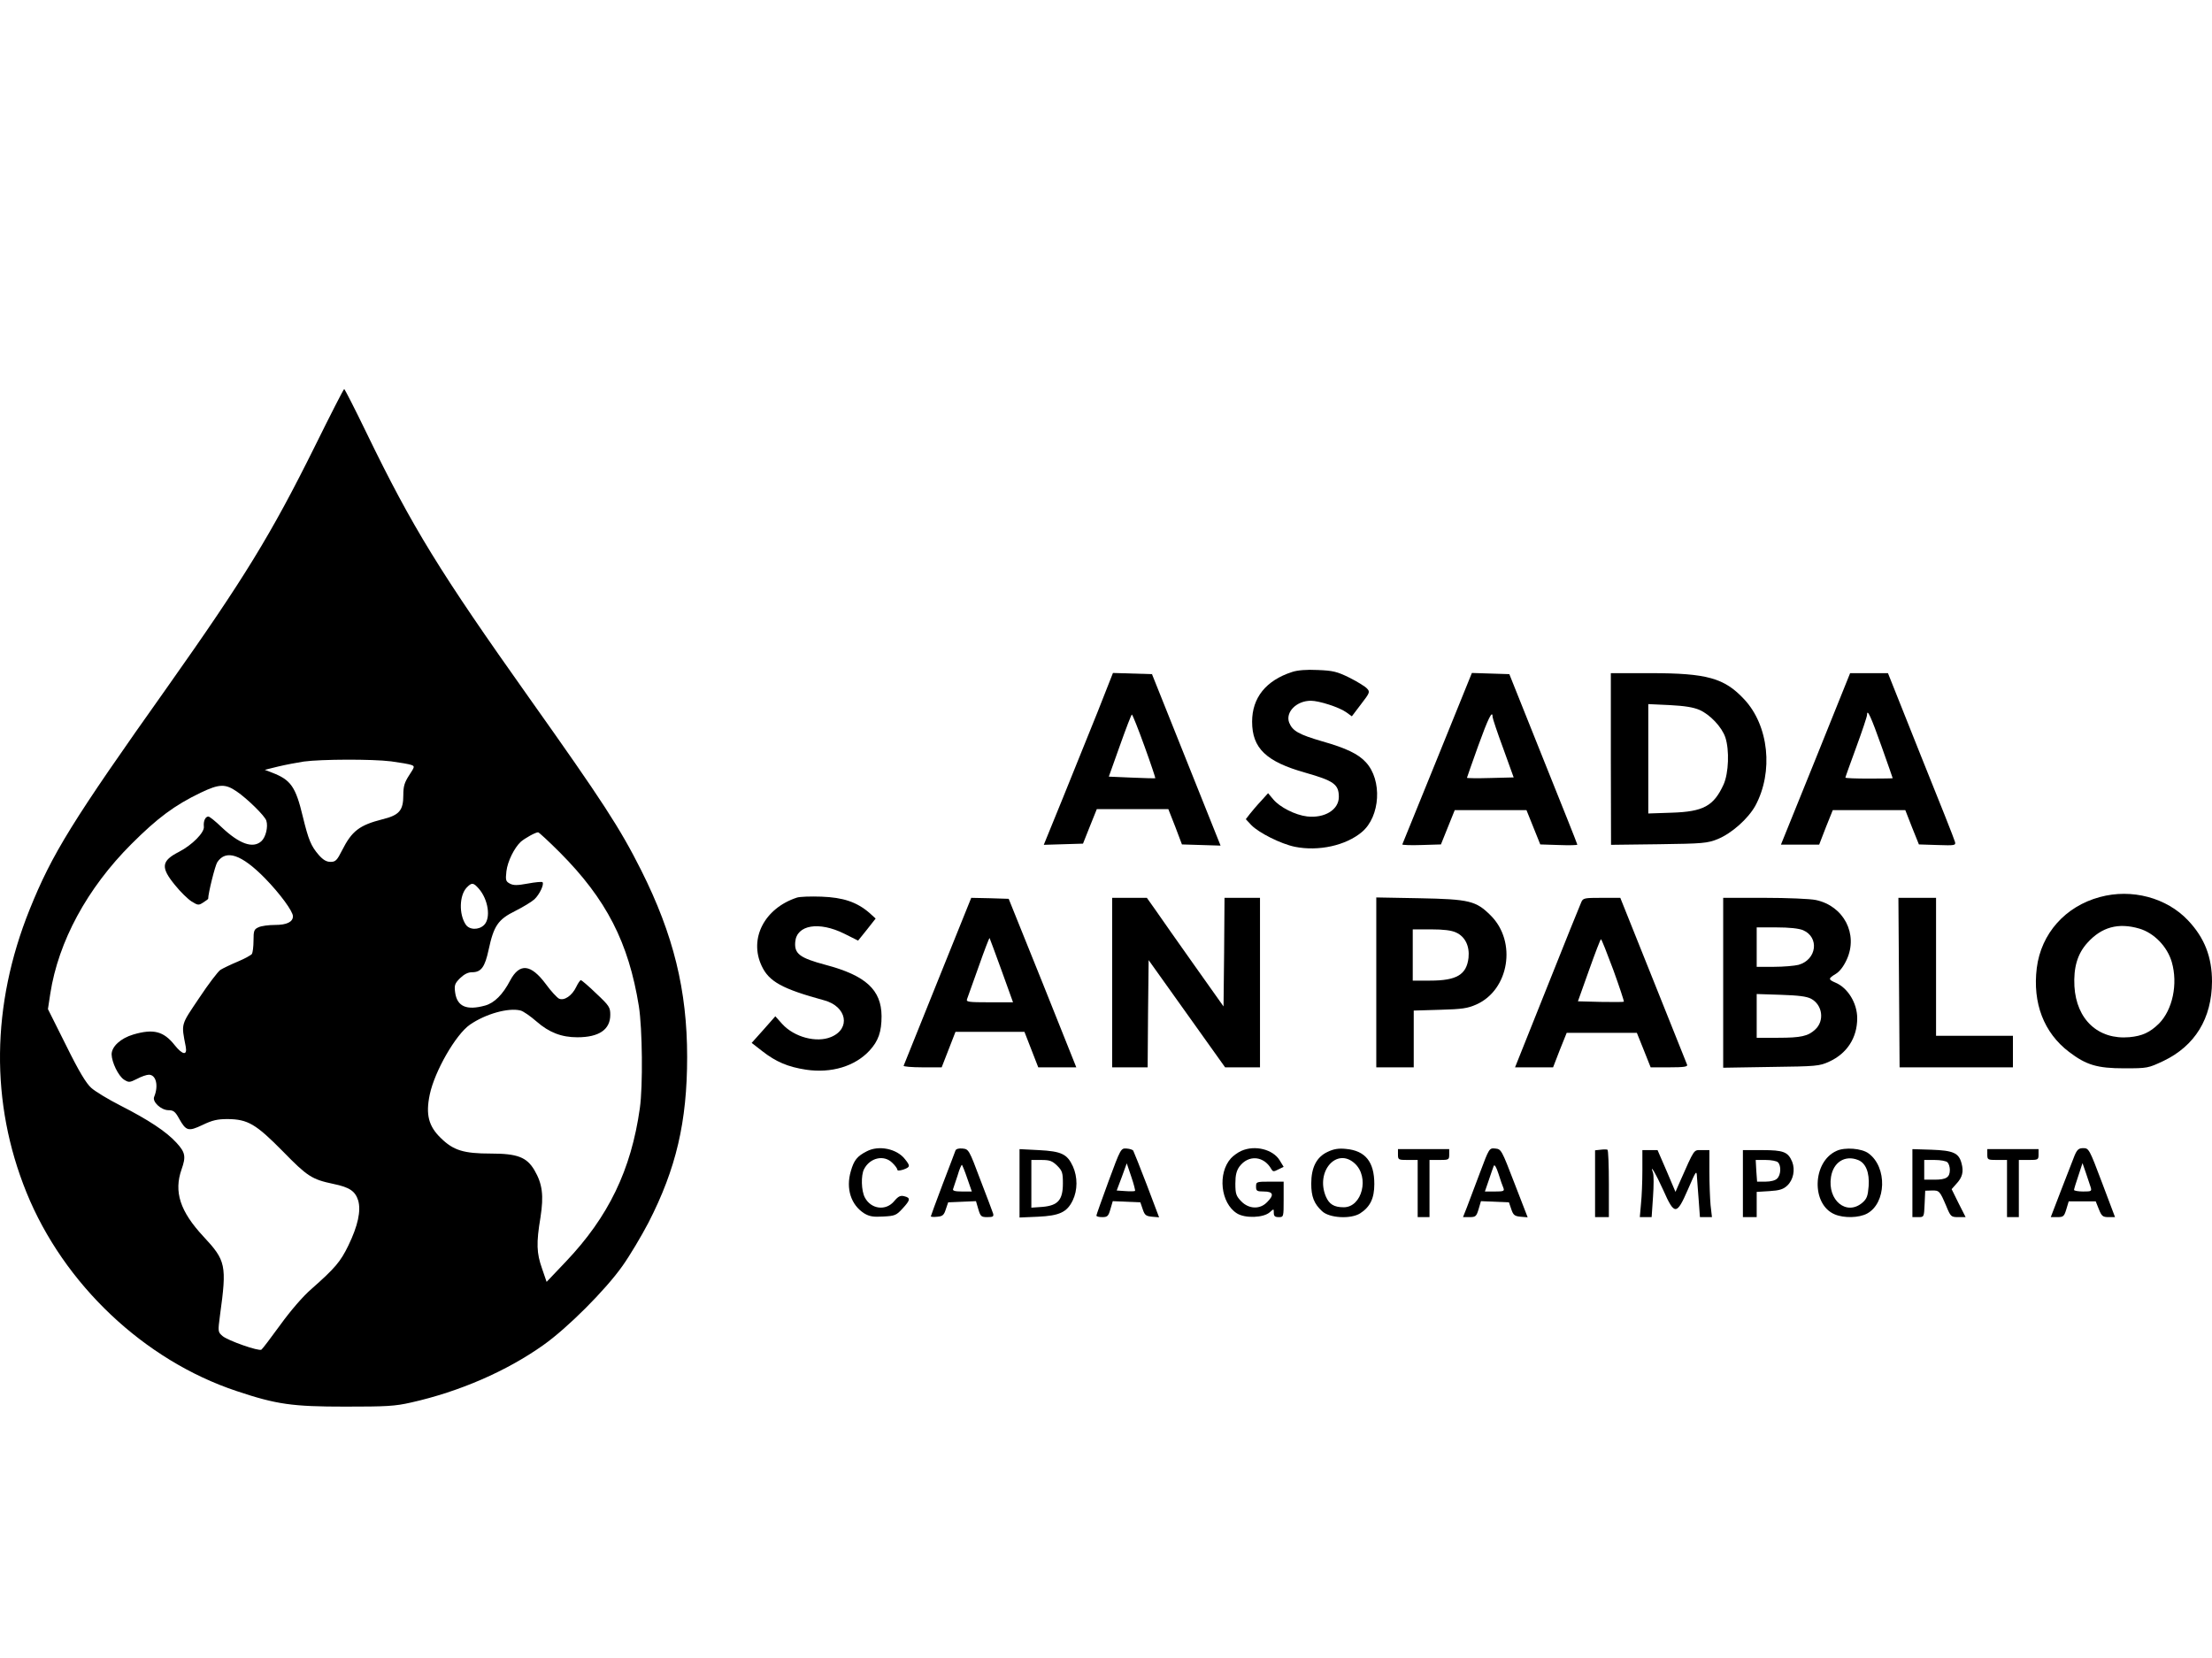
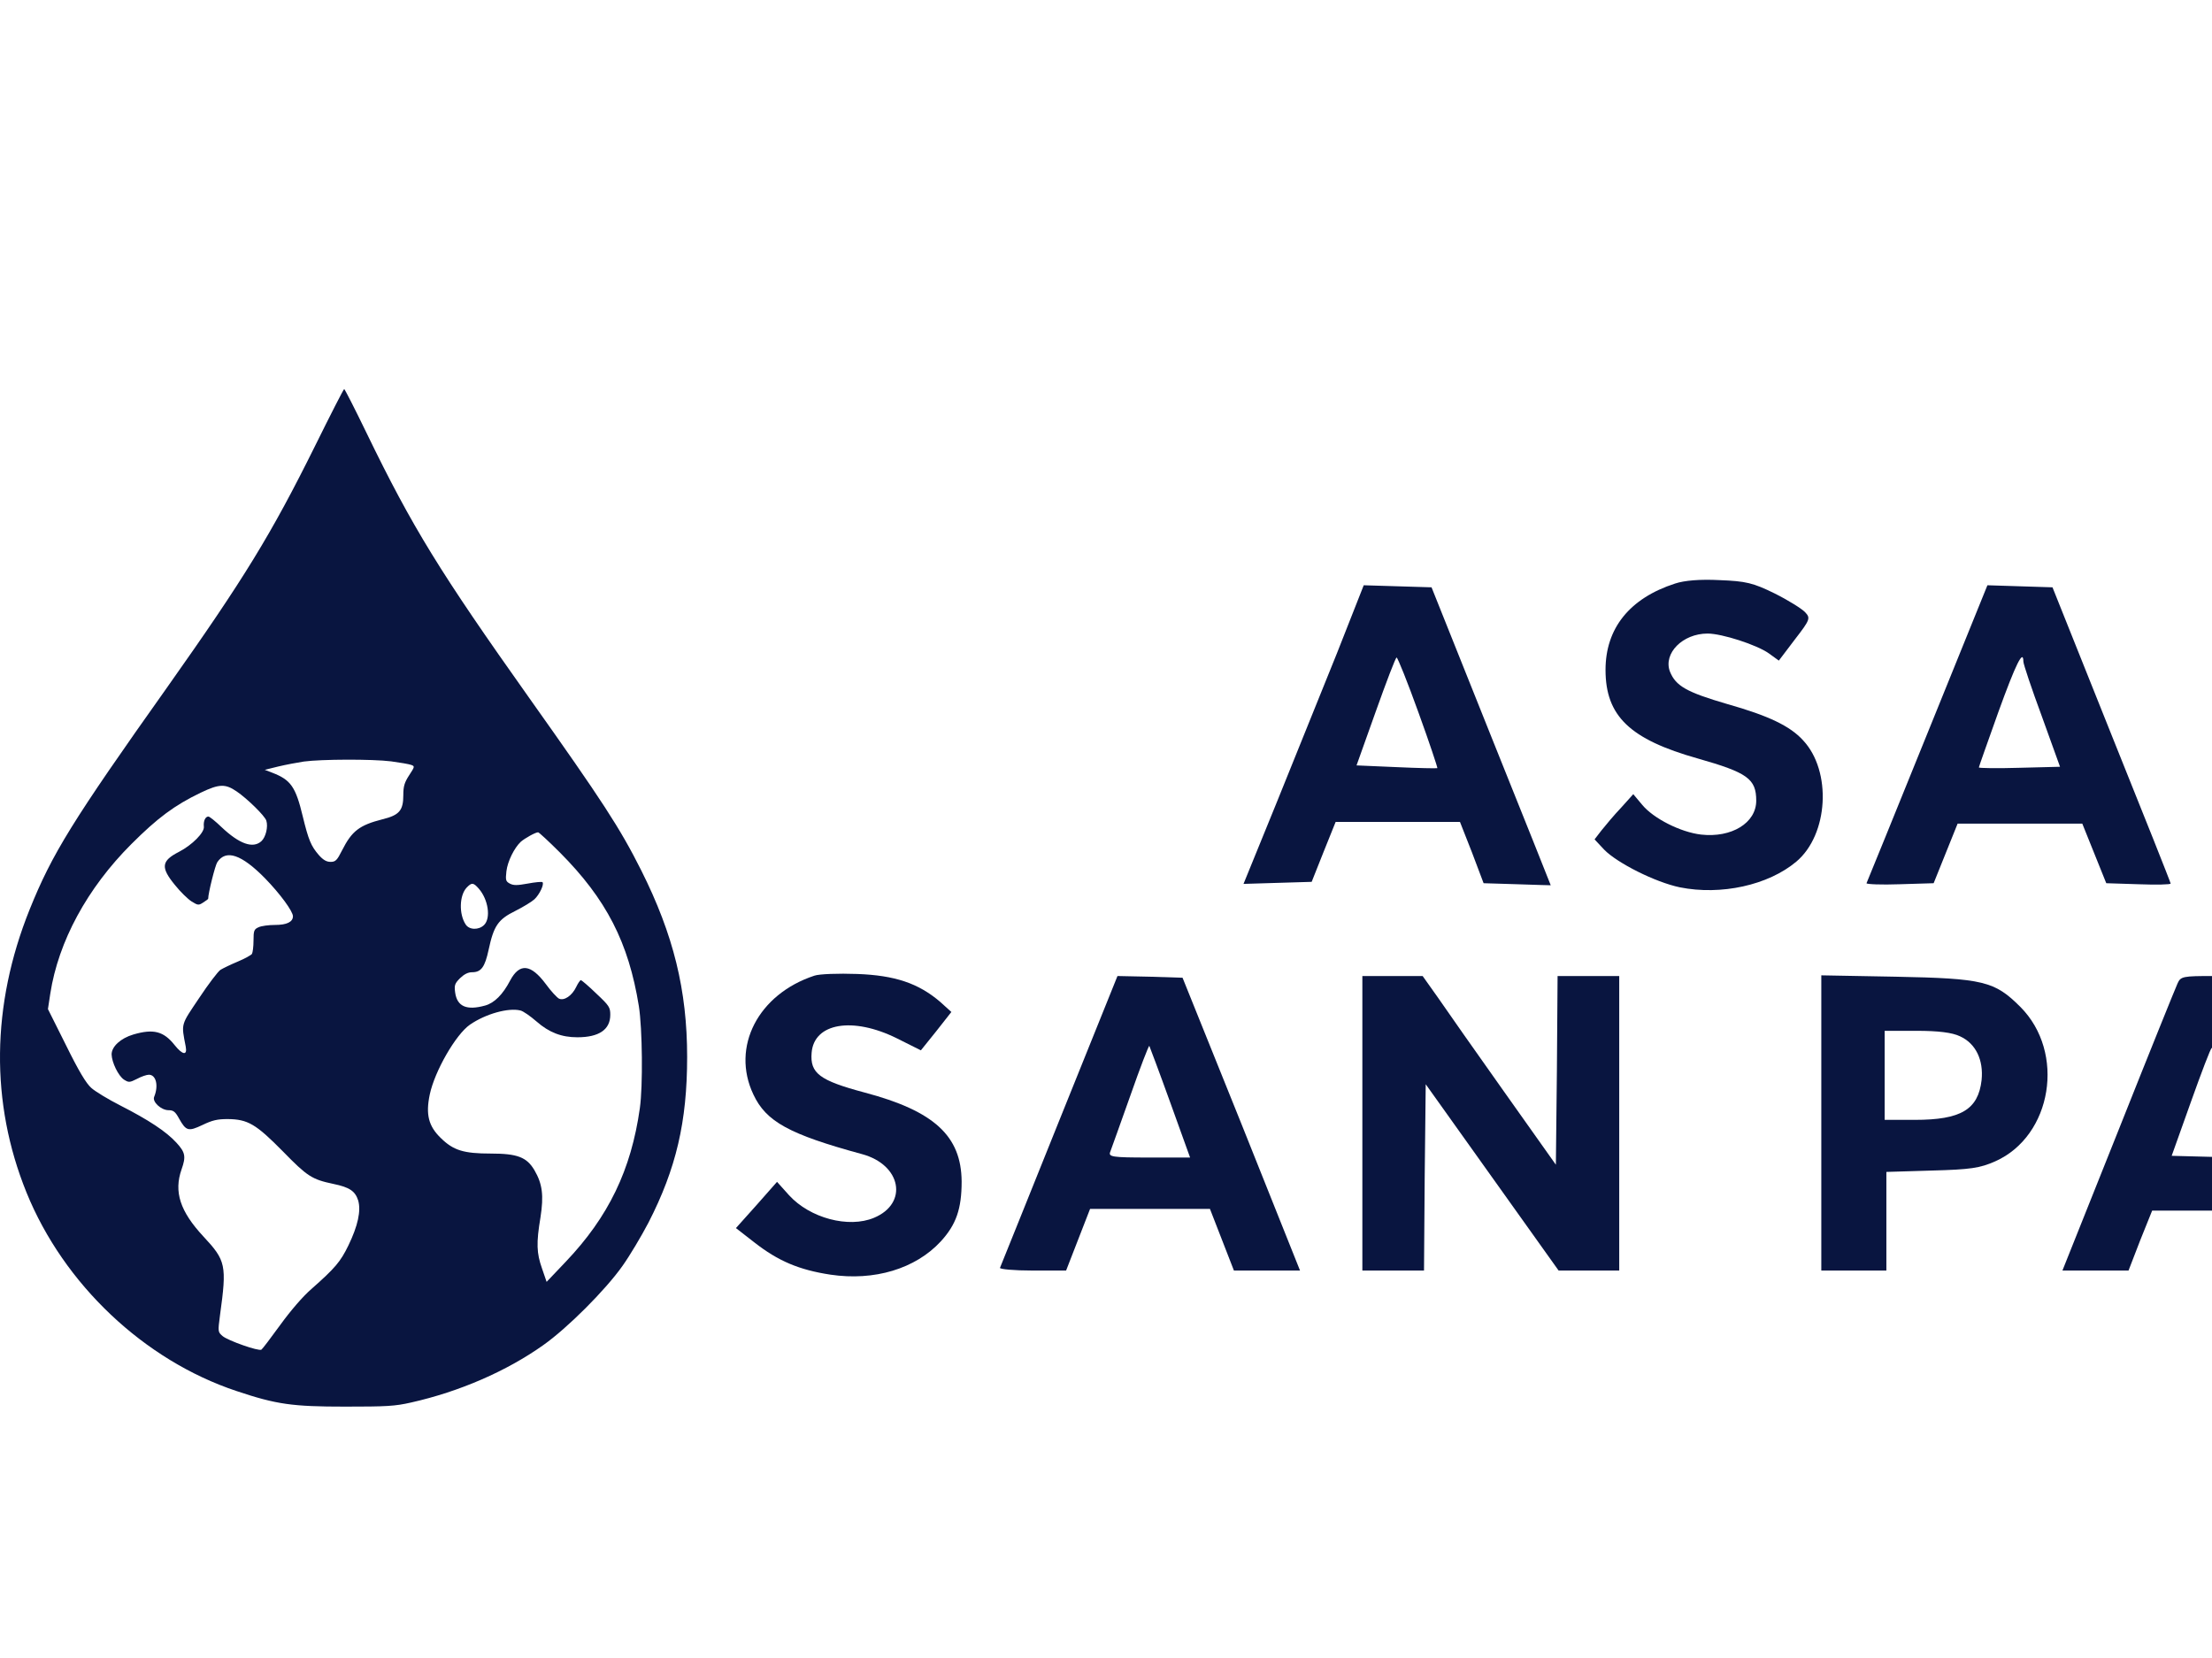
<svg xmlns="http://www.w3.org/2000/svg" version="1.0" width="1122.261pt" height="841.1pt" viewBox="0 0 1122.261 841.1" preserveAspectRatio="xMidYMid" id="svg29">
  <defs id="defs29" />
  <g transform="matrix(0.1,0,0,-0.1,33.21171,935.9)" fill="#000000" stroke="none" id="g29">
-     <path d="m 1267.117,7097.993 c -224,-452 -362,-676 -748,-1222 -486,-685 -587,-849 -701,-1132 -195,-485 -200,-981 -16,-1435 189,-466 597,-852 1066,-1008 203,-68 283,-79 551,-79 209,0 252,2 335,21 245,55 484,159 670,291 122,86 316,280 402,402 37,52 96,151 132,220 140,273 196,511 196,840 0,338 -69,620 -233,947 -108,215 -196,350 -567,873 -454,640 -594,867 -825,1343 -60,124 -112,226 -115,226 -3,0 -69,-129 -147,-287 z m 385,-1602 c 45,-6 91,-14 102,-18 19,-7 18,-9 -10,-52 -24,-37 -30,-56 -30,-101 0,-78 -20,-102 -106,-123 -117,-30 -155,-59 -205,-158 -25,-50 -33,-58 -58,-58 -21,0 -38,10 -60,35 -39,45 -52,76 -81,195 -36,151 -61,186 -154,222 l -39,15 69,17 c 38,9 96,20 129,25 87,12 347,13 443,1 z m -783,-153 c 53,-36 143,-124 150,-148 10,-31 -3,-84 -25,-104 -43,-39 -112,-14 -202,71 -31,30 -61,54 -67,54 -15,0 -26,-22 -23,-51 4,-30 -60,-94 -126,-128 -90,-46 -94,-79 -21,-168 28,-35 66,-72 85,-84 32,-20 36,-20 59,-5 14,9 25,17 25,19 0,28 35,168 46,185 44,67 123,40 242,-81 77,-79 142,-168 142,-193 0,-29 -32,-44 -90,-44 -33,0 -71,-5 -85,-12 -22,-10 -25,-17 -25,-67 0,-31 -4,-61 -8,-68 -4,-6 -36,-24 -72,-39 -36,-15 -75,-34 -88,-42 -12,-8 -61,-72 -108,-143 -94,-140 -91,-127 -68,-246 9,-47 -16,-43 -56,7 -56,71 -108,84 -210,54 -64,-19 -110,-61 -110,-101 1,-40 34,-109 63,-128 24,-15 28,-15 66,4 22,12 49,21 60,21 37,0 50,-56 27,-112 -11,-25 35,-68 73,-68 24,0 34,-7 53,-42 36,-64 47,-67 119,-33 50,24 75,30 128,30 102,-1 143,-25 280,-164 124,-127 147,-142 256,-165 83,-17 111,-37 126,-84 15,-52 -1,-128 -50,-229 -40,-82 -67,-114 -187,-220 -43,-37 -105,-109 -158,-182 -48,-66 -91,-123 -96,-126 -14,-9 -170,46 -197,69 -24,21 -24,22 -13,106 35,254 30,277 -84,399 -119,128 -151,227 -111,341 23,65 19,86 -26,135 -52,57 -142,116 -285,189 -61,31 -127,71 -147,89 -26,23 -63,84 -128,216 l -92,184 12,79 c 41,264 187,534 411,758 133,133 219,197 352,261 94,45 125,46 183,6 z m 1639,-309 c 236,-237 349,-457 401,-780 18,-114 21,-406 5,-518 -44,-313 -159,-551 -376,-779 l -97,-102 -23,67 c -28,79 -30,129 -8,261 17,110 10,169 -31,239 -39,66 -87,84 -221,84 -138,0 -190,16 -254,79 -62,60 -77,119 -56,220 25,119 132,305 204,355 80,55 195,87 256,72 14,-3 51,-29 82,-56 64,-56 127,-80 207,-80 110,0 167,39 167,114 0,38 -5,46 -71,108 -39,38 -75,68 -78,68 -4,0 -15,-16 -24,-35 -21,-44 -61,-71 -87,-59 -10,5 -41,38 -67,74 -76,102 -133,108 -181,18 -37,-71 -80,-114 -127,-127 -94,-26 -142,-5 -152,66 -5,37 -2,46 25,73 21,20 40,30 61,30 46,0 65,26 84,115 26,121 48,153 135,196 40,20 84,47 97,59 26,24 51,77 41,87 -3,3 -37,0 -74,-7 -55,-10 -73,-10 -92,0 -20,11 -22,17 -17,62 6,51 40,119 73,150 21,18 74,48 88,48 4,0 54,-46 110,-102 z m -411,-184 c 48,-55 62,-149 27,-184 -27,-27 -76,-26 -94,3 -34,52 -32,146 5,186 26,27 34,27 62,-5 z" id="path1-2" style="fill:#000000;fill-opacity:1" />
-     <path d="m 6223.489,5949.493 c -133,-43 -203,-131 -203,-252 0,-135 71,-203 270,-259 144,-41 170,-59 170,-123 0,-65 -72,-109 -161,-99 -60,7 -139,47 -172,87 l -26,31 -36,-40 c -20,-21 -45,-51 -57,-66 l -20,-26 28,-30 c 38,-39 149,-95 221,-110 120,-24 258,6 340,75 94,79 104,264 20,354 -38,42 -101,72 -221,106 -120,35 -151,53 -168,95 -20,53 37,111 110,111 42,0 144,-33 179,-58 l 29,-21 47,62 c 44,57 46,62 30,79 -9,10 -49,35 -89,55 -63,31 -84,36 -161,39 -57,3 -103,-1 -130,-10 z" id="path2-4" style="fill:#000000;fill-opacity:1" />
-     <path d="m 5236.489,5746.493 c -44,-109 -123,-305 -176,-436 l -97,-238 99,3 100,3 35,88 35,87 h 182 181 l 35,-89 34,-90 98,-3 c 54,-2 98,-3 98,-3 0,1 -78,196 -174,435 l -174,435 -99,3 -99,3 z m 238,-174 c 32,-88 56,-161 55,-162 -2,-1 -56,0 -120,3 l -116,5 56,157 c 31,87 58,158 61,158 3,0 32,-72 64,-161 z" id="path3-5" style="fill:#000000;fill-opacity:1" />
-     <path d="m 6960.489,5512.493 c -96,-237 -176,-434 -178,-438 -1,-3 43,-5 97,-3 l 99,3 35,87 35,87 h 182 182 l 35,-87 35,-87 94,-3 c 52,-2 94,-1 94,2 0,3 -78,199 -173,435 l -172,430 -95,3 -95,3 z m 280,209 c 0,-7 24,-79 54,-160 l 53,-147 -119,-3 c -65,-2 -118,-1 -118,1 0,2 26,75 57,162 51,141 73,185 73,147 z" id="path4-9" style="fill:#000000;fill-opacity:1" />
-     <path d="m 7840.489,5507.493 1,-435 242,3 c 225,3 246,5 299,26 71,29 154,103 191,169 93,172 69,407 -57,541 -100,107 -188,132 -474,132 h -202 z m 451,249 c 53,-24 112,-86 130,-139 21,-64 17,-181 -9,-239 -50,-109 -102,-138 -264,-143 l -118,-4 v 277 278 l 108,-5 c 77,-4 121,-11 153,-25 z" id="path5-3" style="fill:#000000;fill-opacity:1" />
-     <path d="m 8879.489,5508.493 -176,-435 h 97 97 l 34,88 35,87 h 184 184 l 34,-87 35,-87 94,-3 c 88,-3 94,-2 89,16 -2,10 -80,207 -173,437 l -167,419 h -96 -96 z m 335,62 c 31,-87 56,-159 56,-160 0,-1 -54,-2 -120,-2 -66,0 -120,2 -120,5 0,3 25,72 55,154 30,82 55,156 55,165 0,33 20,-10 74,-162 z" id="path6-4" style="fill:#000000;fill-opacity:1" />
-     <path d="m 10321.489,4807.493 c -175,-47 -298,-185 -320,-360 -22,-178 36,-329 164,-426 87,-66 142,-83 280,-83 118,0 121,1 198,37 161,77 246,216 247,403 0,125 -38,222 -121,310 -109,116 -286,163 -448,119 z m 200,-160 c 75,-22 142,-91 165,-170 32,-111 4,-242 -65,-312 -46,-45 -85,-63 -150,-69 -158,-14 -269,89 -279,258 -5,95 15,165 66,221 72,80 157,103 263,72 z" id="path7-1" style="fill:#000000;fill-opacity:1" />
-     <path d="m 3710.489,4804.493 c -164,-54 -244,-208 -178,-347 37,-79 104,-116 317,-174 115,-31 136,-144 35,-186 -74,-31 -187,-1 -248,66 l -35,39 -60,-68 -60,-67 54,-42 c 69,-54 130,-80 222,-94 128,-19 248,17 322,97 45,49 61,95 61,175 -1,133 -80,206 -284,260 -131,35 -159,56 -154,116 7,87 120,106 249,42 l 70,-35 45,56 44,56 -32,29 c -64,55 -133,78 -243,82 -55,2 -111,0 -125,-5 z" id="path8-6" style="fill:#000000;fill-opacity:1" />
-     <path d="m 4425.489,4381.493 c -93,-232 -171,-425 -173,-430 -2,-4 41,-8 95,-8 h 98 l 35,90 35,90 h 175 175 l 35,-90 35,-90 h 97 96 l -171,428 -172,427 -95,3 -95,2 z m 324,53 58,-161 h -119 c -110,0 -120,2 -114,17 4,10 30,84 59,165 28,80 53,145 55,144 1,-2 29,-76 61,-165 z" id="path9-5" style="fill:#000000;fill-opacity:1" />
-     <path d="m 5310.489,4373.493 v -430 h 90 90 l 2,272 3,272 194,-272 194,-272 h 89 88 v 430 430 h -90 -90 l -2,-276 -3,-275 -151,213 c -83,117 -170,241 -194,276 l -44,62 h -88 -88 z" id="path10-5" style="fill:#000000;fill-opacity:1" />
-     <path d="m 6650.489,4374.493 v -431 h 95 95 v 144 144 l 133,4 c 112,3 140,7 185,27 166,74 206,318 73,451 -75,75 -108,83 -363,88 l -218,4 z m 405,253 c 46,-21 69,-69 63,-128 -10,-86 -60,-116 -195,-116 h -88 v 130 130 h 93 c 64,0 104,-5 127,-16 z" id="path11-9" style="fill:#000000;fill-opacity:1" />
-     <path d="m 7690.489,4781.493 c -6,-13 -84,-206 -173,-430 l -163,-408 h 96 97 l 34,88 35,87 h 178 178 l 35,-87 35,-88 h 95 c 72,0 94,3 90,13 -2,6 -80,200 -172,430 l -167,417 h -94 c -88,0 -95,-1 -104,-22 z m 163,-345 c 31,-86 55,-158 53,-160 -2,-2 -55,-2 -118,-1 l -115,3 56,157 c 31,87 58,158 61,158 3,0 31,-71 63,-157 z" id="path12-1" style="fill:#000000;fill-opacity:1" />
-     <path d="m 8410.489,4372.493 v -431 l 243,4 c 230,3 245,4 295,27 90,41 142,121 142,220 0,77 -48,155 -111,181 -37,16 -36,21 2,44 20,12 40,38 56,73 59,129 -15,272 -157,302 -28,6 -145,11 -260,11 h -210 z m 405,267 c 84,-36 70,-150 -23,-176 -20,-5 -76,-10 -124,-10 h -88 v 100 100 h 100 c 64,0 113,-5 135,-14 z m 41,-348 c 58,-31 69,-112 21,-156 -36,-34 -73,-42 -188,-42 h -109 v 111 111 l 123,-4 c 89,-3 130,-8 153,-20 z" id="path13-9" style="fill:#000000;fill-opacity:1" />
-     <path d="m 9302.489,4373.493 3,-430 h 287 288 v 80 80 h -195 -195 v 350 350 h -95 -96 z" id="path14-2" style="fill:#000000;fill-opacity:1" />
-     <path d="m 4065.489,3517.493 c -49,-25 -65,-45 -81,-101 -26,-89 1,-171 68,-214 27,-16 46,-19 97,-16 58,3 66,6 97,40 41,44 42,55 9,63 -19,5 -30,0 -51,-25 -42,-51 -118,-41 -149,19 -18,34 -20,112 -4,143 30,59 102,75 144,32 14,-13 25,-29 25,-34 0,-6 10,-6 30,0 36,13 37,18 8,54 -41,52 -132,71 -193,39 z" id="path15-2" style="fill:#000000;fill-opacity:1" />
-     <path d="m 4515.489,3521.493 c -2,-7 -32,-84 -65,-171 -33,-87 -60,-161 -60,-163 0,-3 15,-4 33,-2 27,2 34,9 43,38 l 12,35 70,3 71,3 12,-41 c 11,-37 15,-40 46,-40 28,0 33,3 29,18 -3,9 -32,87 -65,172 -57,152 -59,155 -90,158 -19,2 -33,-2 -36,-10 z m 60,-142 23,-66 h -50 c -36,0 -49,4 -45,13 2,6 13,38 23,69 9,32 20,56 22,53 2,-2 15,-33 27,-69 z" id="path16-4" style="fill:#000000;fill-opacity:1" />
-     <path d="m 4840.489,3354.493 v -173 l 93,4 c 110,5 148,23 177,83 25,52 25,118 1,172 -29,63 -58,77 -173,83 l -98,5 z m 191,90 c 26,-26 29,-36 29,-90 0,-84 -25,-112 -103,-119 l -57,-4 v 121 121 h 51 c 43,0 55,-5 80,-29 z" id="path17-4" style="fill:#000000;fill-opacity:1" />
-     <path d="m 5292.489,3366.493 c -34,-93 -62,-171 -62,-175 0,-5 13,-8 30,-8 26,0 31,5 41,40 l 12,41 70,-3 70,-3 12,-35 c 10,-30 16,-35 48,-38 l 35,-3 -62,164 c -35,91 -66,169 -69,174 -3,5 -18,10 -34,11 -29,2 -30,0 -91,-165 z m 134,-50 c -2,-2 -24,-3 -48,-1 l -45,3 26,69 25,69 23,-68 c 13,-38 21,-70 19,-72 z" id="path18-5" style="fill:#000000;fill-opacity:1" />
-     <path d="m 5965.489,3519.493 c -16,-7 -40,-24 -52,-37 -69,-76 -53,-228 30,-280 41,-26 135,-23 167,6 20,18 20,18 20,-3 0,-17 6,-22 25,-22 25,0 25,1 25,90 v 90 h -70 c -68,0 -70,-1 -70,-25 0,-22 4,-25 40,-25 48,0 53,-18 15,-55 -36,-37 -92,-34 -130,5 -26,27 -30,38 -30,90 0,44 6,66 21,87 46,61 124,54 162,-14 8,-13 12,-13 35,-1 l 27,13 -20,33 c -34,56 -126,79 -195,48 z" id="path19-6" style="fill:#000000;fill-opacity:1" />
-     <path d="m 6403.489,3514.493 c -56,-26 -83,-79 -83,-161 0,-66 14,-102 55,-140 37,-35 145,-41 193,-11 51,33 72,76 72,149 0,113 -46,169 -143,178 -38,4 -63,0 -94,-15 z m 137,-58 c 77,-69 38,-223 -55,-223 -49,0 -74,15 -91,55 -53,127 55,250 146,168 z" id="path20-6" style="fill:#000000;fill-opacity:1" />
-     <path d="m 6760.489,3501.493 c 0,-27 2,-28 50,-28 h 50 v -145 -145 h 30 30 v 145 145 h 50 c 48,0 50,1 50,28 v 27 h -130 -130 z" id="path21-7" style="fill:#000000;fill-opacity:1" />
-     <path d="m 7175.489,3406.493 c -26,-70 -56,-149 -66,-175 l -19,-48 h 34 c 30,0 34,4 45,40 l 12,41 71,-3 71,-3 12,-35 c 10,-30 17,-35 47,-38 l 36,-3 -67,173 c -65,169 -67,173 -97,176 -31,3 -31,3 -79,-125 z m 120,-75 c 6,-16 1,-18 -43,-18 h -51 l 20,58 c 10,31 22,64 25,72 4,9 13,-6 24,-40 9,-30 21,-63 25,-72 z" id="path22-1" style="fill:#000000;fill-opacity:1" />
-     <path d="m 7788.489,3525.493 -28,-3 v -170 -169 h 35 35 v 169 c 0,94 -3,171 -7,173 -5,2 -20,2 -35,0 z" id="path23-1" style="fill:#000000;fill-opacity:1" />
-     <path d="m 8985.489,3519.493 c -123,-55 -129,-272 -9,-322 47,-20 123,-18 164,4 98,53 103,235 8,305 -34,26 -121,33 -163,13 z m 109,-46 c 39,-15 59,-63 54,-133 -4,-50 -9,-64 -32,-84 -80,-68 -178,12 -159,131 12,75 71,112 137,86 z" id="path24-9" style="fill:#000000;fill-opacity:1" />
-     <path d="m 9370.489,3356.493 v -173 h 30 c 29,0 29,0 32,67 l 3,67 33,1 c 38,1 41,-2 73,-77 23,-56 25,-58 62,-58 h 37 l -36,71 -35,71 24,27 c 31,33 38,62 26,105 -14,52 -42,64 -153,68 l -96,3 z m 178,105 c 7,-7 12,-24 12,-38 0,-38 -18,-50 -77,-50 h -53 v 50 50 h 53 c 29,0 58,-5 65,-12 z" id="path25-3" style="fill:#000000;fill-opacity:1" />
-     <path d="m 9750.489,3501.493 c 0,-27 2,-28 50,-28 h 50 v -145 -145 h 30 30 v 145 145 h 50 c 48,0 50,1 50,28 v 27 h -130 -130 z" id="path26-6" style="fill:#000000;fill-opacity:1" />
-     <path d="m 10193.489,3496.493 c -8,-21 -39,-100 -68,-175 l -53,-138 h 34 c 30,0 34,4 45,40 l 12,40 h 69 68 l 16,-40 c 14,-35 20,-40 49,-40 h 33 l -66,175 c -64,170 -67,175 -95,175 -23,0 -31,-7 -44,-37 z m 81,-160 c 7,-22 4,-23 -38,-23 -25,0 -46,4 -46,8 0,4 10,37 22,72 l 21,64 17,-49 c 9,-28 20,-60 24,-72 z" id="path27-6" style="fill:#000000;fill-opacity:1" />
-     <path d="m 8000.489,3421.493 c 0,-57 -3,-133 -7,-170 l -6,-68 h 30 30 l 7,103 c 4,56 4,111 0,122 -19,52 15,-6 52,-88 57,-129 68,-128 125,3 42,97 44,100 46,63 2,-21 5,-75 9,-120 l 6,-83 h 30 31 l -7,61 c -3,34 -6,111 -6,170 v 109 h -39 c -42,0 -34,12 -113,-166 l -20,-46 -45,106 -46,106 h -38 -39 z" id="path28-9" style="fill:#000000;fill-opacity:1" />
-     <path d="m 8510.489,3353.493 v -170 h 35 35 v 64 64 l 65,4 c 50,3 70,9 90,28 31,29 41,80 25,121 -21,50 -44,59 -152,59 h -98 z m 178,108 c 17,-17 15,-64 -4,-82 -9,-10 -33,-16 -59,-16 h -43 l -4,55 -3,55 h 51 c 27,0 55,-5 62,-12 z" id="path29-2" style="fill:#000000;fill-opacity:1" />
+     <path d="m 1267.117,7097.993 c -224,-452 -362,-676 -748,-1222 -486,-685 -587,-849 -701,-1132 -195,-485 -200,-981 -16,-1435 189,-466 597,-852 1066,-1008 203,-68 283,-79 551,-79 209,0 252,2 335,21 245,55 484,159 670,291 122,86 316,280 402,402 37,52 96,151 132,220 140,273 196,511 196,840 0,338 -69,620 -233,947 -108,215 -196,350 -567,873 -454,640 -594,867 -825,1343 -60,124 -112,226 -115,226 -3,0 -69,-129 -147,-287 z m 385,-1602 c 45,-6 91,-14 102,-18 19,-7 18,-9 -10,-52 -24,-37 -30,-56 -30,-101 0,-78 -20,-102 -106,-123 -117,-30 -155,-59 -205,-158 -25,-50 -33,-58 -58,-58 -21,0 -38,10 -60,35 -39,45 -52,76 -81,195 -36,151 -61,186 -154,222 l -39,15 69,17 c 38,9 96,20 129,25 87,12 347,13 443,1 z m -783,-153 c 53,-36 143,-124 150,-148 10,-31 -3,-84 -25,-104 -43,-39 -112,-14 -202,71 -31,30 -61,54 -67,54 -15,0 -26,-22 -23,-51 4,-30 -60,-94 -126,-128 -90,-46 -94,-79 -21,-168 28,-35 66,-72 85,-84 32,-20 36,-20 59,-5 14,9 25,17 25,19 0,28 35,168 46,185 44,67 123,40 242,-81 77,-79 142,-168 142,-193 0,-29 -32,-44 -90,-44 -33,0 -71,-5 -85,-12 -22,-10 -25,-17 -25,-67 0,-31 -4,-61 -8,-68 -4,-6 -36,-24 -72,-39 -36,-15 -75,-34 -88,-42 -12,-8 -61,-72 -108,-143 -94,-140 -91,-127 -68,-246 9,-47 -16,-43 -56,7 -56,71 -108,84 -210,54 -64,-19 -110,-61 -110,-101 1,-40 34,-109 63,-128 24,-15 28,-15 66,4 22,12 49,21 60,21 37,0 50,-56 27,-112 -11,-25 35,-68 73,-68 24,0 34,-7 53,-42 36,-64 47,-67 119,-33 50,24 75,30 128,30 102,-1 143,-25 280,-164 124,-127 147,-142 256,-165 83,-17 111,-37 126,-84 15,-52 -1,-128 -50,-229 -40,-82 -67,-114 -187,-220 -43,-37 -105,-109 -158,-182 -48,-66 -91,-123 -96,-126 -14,-9 -170,46 -197,69 -24,21 -24,22 -13,106 35,254 30,277 -84,399 -119,128 -151,227 -111,341 23,65 19,86 -26,135 -52,57 -142,116 -285,189 -61,31 -127,71 -147,89 -26,23 -63,84 -128,216 l -92,184 12,79 c 41,264 187,534 411,758 133,133 219,197 352,261 94,45 125,46 183,6 z m 1639,-309 c 236,-237 349,-457 401,-780 18,-114 21,-406 5,-518 -44,-313 -159,-551 -376,-779 l -97,-102 -23,67 c -28,79 -30,129 -8,261 17,110 10,169 -31,239 -39,66 -87,84 -221,84 -138,0 -190,16 -254,79 -62,60 -77,119 -56,220 25,119 132,305 204,355 80,55 195,87 256,72 14,-3 51,-29 82,-56 64,-56 127,-80 207,-80 110,0 167,39 167,114 0,38 -5,46 -71,108 -39,38 -75,68 -78,68 -4,0 -15,-16 -24,-35 -21,-44 -61,-71 -87,-59 -10,5 -41,38 -67,74 -76,102 -133,108 -181,18 -37,-71 -80,-114 -127,-127 -94,-26 -142,-5 -152,66 -5,37 -2,46 25,73 21,20 40,30 61,30 46,0 65,26 84,115 26,121 48,153 135,196 40,20 84,47 97,59 26,24 51,77 41,87 -3,3 -37,0 -74,-7 -55,-10 -73,-10 -92,0 -20,11 -22,17 -17,62 6,51 40,119 73,150 21,18 74,48 88,48 4,0 54,-46 110,-102 z m -411,-184 c 48,-55 62,-149 27,-184 -27,-27 -76,-26 -94,3 -34,52 -32,146 5,186 26,27 34,27 62,-5 z" id="path1-2" style="fill:#091540;fill-opacity:1" />
+     <path d="m 8166.315,6398.148 c -231.109,-74.719 -352.745,-227.633 -352.745,-437.89 0,-234.584 123.374,-352.745 469.168,-450.054 250.223,-71.244 295.402,-102.522 295.402,-213.732 0,-112.948 -125.112,-189.405 -279.763,-172.028 -104.26,12.164 -241.535,81.67 -298.877,151.176 l -45.179,53.867 -62.556,-69.506 c -34.753,-36.491 -78.195,-88.621 -99.047,-114.685 l -34.753,-45.179 48.654,-52.13 c 66.031,-67.769 258.911,-165.078 384.023,-191.143 208.519,-41.704 448.316,10.426 590.804,130.324 163.34,137.275 180.717,458.742 34.753,615.131 -66.031,72.982 -175.504,125.111 -384.023,184.192 -208.519,60.818 -262.387,92.096 -291.927,165.078 -34.753,92.096 64.293,192.88 191.143,192.88 72.982,0 250.223,-57.343 311.041,-100.784 l 50.392,-36.491 81.67,107.735 c 76.457,99.046 79.932,107.735 52.13,137.275 -15.639,17.377 -85.145,60.818 -154.652,95.571 -109.472,53.867 -145.963,62.556 -279.763,67.769 -99.046,5.213 -178.979,-1.738 -225.896,-17.377 z" id="path2-4" style="fill:#091540;fill-opacity:1;stroke-width:1.738" />
+     <path d="m 6451.245,6045.403 c -76.457,-189.405 -213.732,-529.986 -305.828,-757.62 l -168.553,-413.563 172.028,5.213 173.766,5.213 60.818,152.914 60.818,151.176 h 316.254 314.517 l 60.818,-154.652 59.081,-156.389 170.291,-5.213 c 93.834,-3.475 170.291,-5.213 170.291,-5.213 0,1.738 -135.537,340.581 -302.353,755.882 l -302.353,755.882 -172.028,5.213 -172.028,5.213 z m 413.563,-302.353 c 55.605,-152.914 97.309,-279.763 95.571,-281.501 -3.475,-1.738 -97.309,0 -208.519,5.213 l -201.569,8.688 97.309,272.812 c 53.867,151.177 100.784,274.55 105.997,274.55 5.213,0 55.605,-125.112 111.21,-279.763 z" id="path3-5" style="fill:#091540;fill-opacity:1;stroke-width:1.738" />
+     <path d="m 9446.97,5638.791 c -166.815,-411.825 -305.828,-754.144 -309.303,-761.095 -1.738,-5.213 74.719,-8.688 168.553,-5.213 l 172.028,5.213 60.819,151.176 60.818,151.176 h 316.254 316.254 l 60.818,-151.176 60.818,-151.176 163.34,-5.213 c 90.359,-3.475 163.34,-1.738 163.34,3.475 0,5.213 -135.537,345.794 -300.615,755.882 l -298.877,747.193 -165.078,5.213 -165.078,5.213 z m 486.546,363.171 c 0,-12.164 41.704,-137.275 93.833,-278.026 l 92.096,-255.436 -206.782,-5.213 c -112.948,-3.475 -205.043,-1.738 -205.043,1.738 0,3.475 45.179,130.325 99.046,281.501 88.621,245.01 126.85,321.467 126.85,255.436 z" id="path4-9" style="fill:#091540;fill-opacity:1;stroke-width:1.738" />
+     <path d="m 10976.111,5630.102 1.738,-755.882 420.514,5.213 c 390.973,5.213 427.464,8.688 519.56,45.179 123.374,50.392 267.6,178.979 331.893,293.664 161.603,298.877 119.897,707.227 -99.047,940.074 -173.766,185.93 -326.68,229.371 -823.65,229.371 h -351.008 z m 783.685,432.677 c 92.096,-41.704 194.618,-149.439 225.896,-241.535 36.49,-111.21 29.54,-314.516 -15.639,-415.301 -86.883,-189.405 -177.242,-239.797 -458.742,-248.485 l -205.044,-6.951 v 481.332 483.069 l 187.667,-8.688 c 133.8,-6.951 210.257,-19.114 265.862,-43.441 z" id="path5-3" style="fill:#091540;fill-opacity:1;stroke-width:1.738" />
+     <path d="m 12781.54,5631.84 -305.828,-755.882 h 168.554 168.552 l 59.081,152.914 60.818,151.176 h 319.729 319.73 l 59.079,-151.176 60.819,-151.176 163.34,-5.213 c 152.914,-5.213 163.34,-3.475 154.652,27.802 -3.475,17.377 -139.013,359.695 -300.616,759.357 l -290.188,728.079 h -166.816 -166.815 z m 582.117,107.735 c 53.867,-151.176 97.308,-276.288 97.308,-278.026 0,-1.738 -93.833,-3.475 -208.519,-3.475 -114.685,0 -208.519,3.475 -208.519,8.688 0,5.213 43.442,125.111 95.571,267.6 52.129,142.488 95.572,271.075 95.572,286.714 0,57.343 34.752,-17.377 128.587,-281.501 z" id="path6-4" style="fill:#091540;fill-opacity:1;stroke-width:1.738" />
+     <path d="m 15287.245,4413.741 c -304.09,-81.67 -517.822,-321.467 -556.05,-625.558 -38.229,-309.303 62.555,-571.69 284.976,-740.243 151.176,-114.686 246.747,-144.226 486.545,-144.226 205.044,0 210.255,1.738 344.055,64.293 279.763,133.8 427.466,375.334 429.203,700.277 0,217.207 -66.032,385.76 -210.257,538.674 -189.405,201.569 -496.971,283.238 -778.472,206.782 z m 347.532,-278.026 c 130.324,-38.228 246.748,-158.127 286.714,-295.402 55.605,-192.88 6.951,-420.514 -112.947,-542.15 -79.933,-78.195 -147.702,-109.473 -260.649,-119.899 -274.55,-24.327 -467.431,154.652 -484.807,448.316 -8.689,165.078 26.065,286.714 114.685,384.023 125.111,139.013 272.813,178.979 457.004,125.111 z" id="path7-1" style="fill:#091540;fill-opacity:1;stroke-width:1.738" />
+     <path d="m 3799.576,4408.528 c -284.976,-93.834 -423.989,-361.433 -309.303,-602.968 64.293,-137.275 180.716,-201.569 550.838,-302.353 199.831,-53.867 236.322,-250.223 60.818,-323.205 -128.587,-53.867 -324.942,-1.738 -430.94,114.686 l -60.818,67.769 -104.26,-118.161 -104.26,-116.423 93.834,-72.982 c 119.898,-93.834 225.896,-139.013 385.76,-163.34 222.42,-33.016 430.94,29.54 559.526,168.553 78.195,85.145 105.997,165.078 105.997,304.09 -1.738,231.109 -139.013,357.958 -493.495,451.791 -227.633,60.818 -276.288,97.309 -267.6,201.569 12.164,151.176 208.519,184.192 432.677,72.982 l 121.636,-60.818 78.195,97.309 76.457,97.309 -55.605,50.392 c -111.21,95.571 -231.109,135.537 -422.251,142.488 -95.571,3.475 -192.88,0 -217.208,-8.688 z" id="path8-6" style="fill:#091540;fill-opacity:1;stroke-width:1.738" />
+     <path d="m 5042.003,3673.498 c -161.602,-403.137 -297.14,-738.505 -300.615,-747.194 -3.475,-6.951 71.244,-13.901 165.078,-13.901 h 170.291 l 60.818,156.389 60.818,156.389 h 304.09 304.091 l 60.818,-156.389 60.818,-156.389 h 168.553 166.815 l -297.14,743.718 -298.877,741.981 -165.078,5.213 -165.077,3.475 z m 563.002,92.096 100.784,-279.763 h -206.781 c -191.143,0 -208.519,3.475 -198.093,29.54 6.951,17.377 52.13,145.964 102.522,286.714 48.654,139.013 92.096,251.961 95.571,250.223 1.738,-3.475 50.392,-132.062 105.997,-286.714 z" id="path9-5" style="fill:#091540;fill-opacity:1;stroke-width:1.738" />
+     <path d="m 6579.832,3659.597 v -747.193 h 156.389 156.389 l 3.475,472.643 5.213,472.643 337.106,-472.643 337.106,-472.643 h 154.652 152.914 v 747.193 747.194 h -156.389 -156.389 l -3.475,-479.594 -5.213,-477.856 -262.387,370.122 c -144.226,203.306 -295.402,418.776 -337.106,479.594 l -76.457,107.735 h -152.914 -152.914 z" id="path10-5" style="fill:#091540;fill-opacity:1;stroke-width:1.738" />
+     <path d="m 8908.296,3661.334 v -748.931 h 165.077 165.078 v 250.223 250.223 l 231.109,6.951 c 194.618,5.213 243.273,12.164 321.467,46.917 288.452,128.587 357.958,552.576 126.849,783.684 -130.324,130.324 -187.667,144.226 -630.771,152.914 l -378.81,6.951 z m 703.752,439.628 c 79.933,-36.491 119.899,-119.899 109.473,-222.421 -17.377,-149.439 -104.26,-201.569 -338.844,-201.569 h -152.914 v 225.896 225.896 h 161.602 c 111.21,0 180.716,-8.688 220.683,-27.802 z" id="path11-9" style="fill:#091540;fill-opacity:1;stroke-width:1.738" />
+     <path d="m 10715.463,4368.562 c -10.426,-22.59 -145.964,-357.958 -300.616,-747.194 l -283.238,-708.965 h 166.815 168.553 l 59.081,152.914 60.818,151.176 h 309.303 309.304 l 60.818,-151.176 60.818,-152.914 h 165.077 c 125.112,0 163.34,5.213 156.39,22.59 -3.476,10.426 -139.013,347.532 -298.878,747.193 l -290.189,724.604 h -163.34 c -152.914,0 -165.078,-1.738 -180.716,-38.228 z m 283.238,-599.493 c 53.867,-149.439 95.571,-274.55 92.096,-278.026 -3.475,-3.475 -95.571,-3.475 -205.044,-1.738 l -199.831,5.213 97.309,272.813 c 53.868,151.177 100.785,274.55 105.998,274.55 5.212,0 53.867,-123.374 109.472,-272.813 z" id="path12-1" style="fill:#091540;fill-opacity:1;stroke-width:1.738" />
+     <path d="m 11966.577,3657.859 v -748.931 l 422.251,6.951 c 399.663,5.213 425.728,6.951 512.611,46.917 156.39,71.244 246.747,210.257 246.747,382.285 0,133.8 -83.408,269.337 -192.879,314.516 -64.294,27.802 -62.557,36.491 3.475,76.457 34.753,20.852 69.506,66.031 97.309,126.849 102.522,224.158 -26.065,472.643 -272.813,524.773 -48.655,10.426 -251.961,19.114 -451.793,19.114 h -364.908 z m 703.754,463.955 c 145.963,-62.556 121.635,-260.649 -39.967,-305.828 -34.753,-8.688 -132.063,-17.377 -215.469,-17.377 h -152.915 v 173.766 173.766 h 173.766 c 111.211,0 196.355,-8.688 234.585,-24.327 z m 71.243,-604.706 c 100.784,-53.867 119.898,-194.618 36.492,-271.075 -62.557,-59.081 -126.851,-72.982 -326.681,-72.982 h -189.405 v 192.88 192.88 l 213.732,-6.951 c 154.652,-5.213 225.897,-13.901 265.862,-34.753 z" id="path13-9" style="fill:#091540;fill-opacity:1;stroke-width:1.738" />
+     <path d="m 13516.571,3659.597 5.213,-747.193 h 498.707 500.447 v 139.013 139.013 h -338.844 -338.844 v 608.181 608.181 h -165.077 -166.816 z" id="path14-2" style="fill:#091540;fill-opacity:1;stroke-width:1.738" />
  </g>
</svg>
